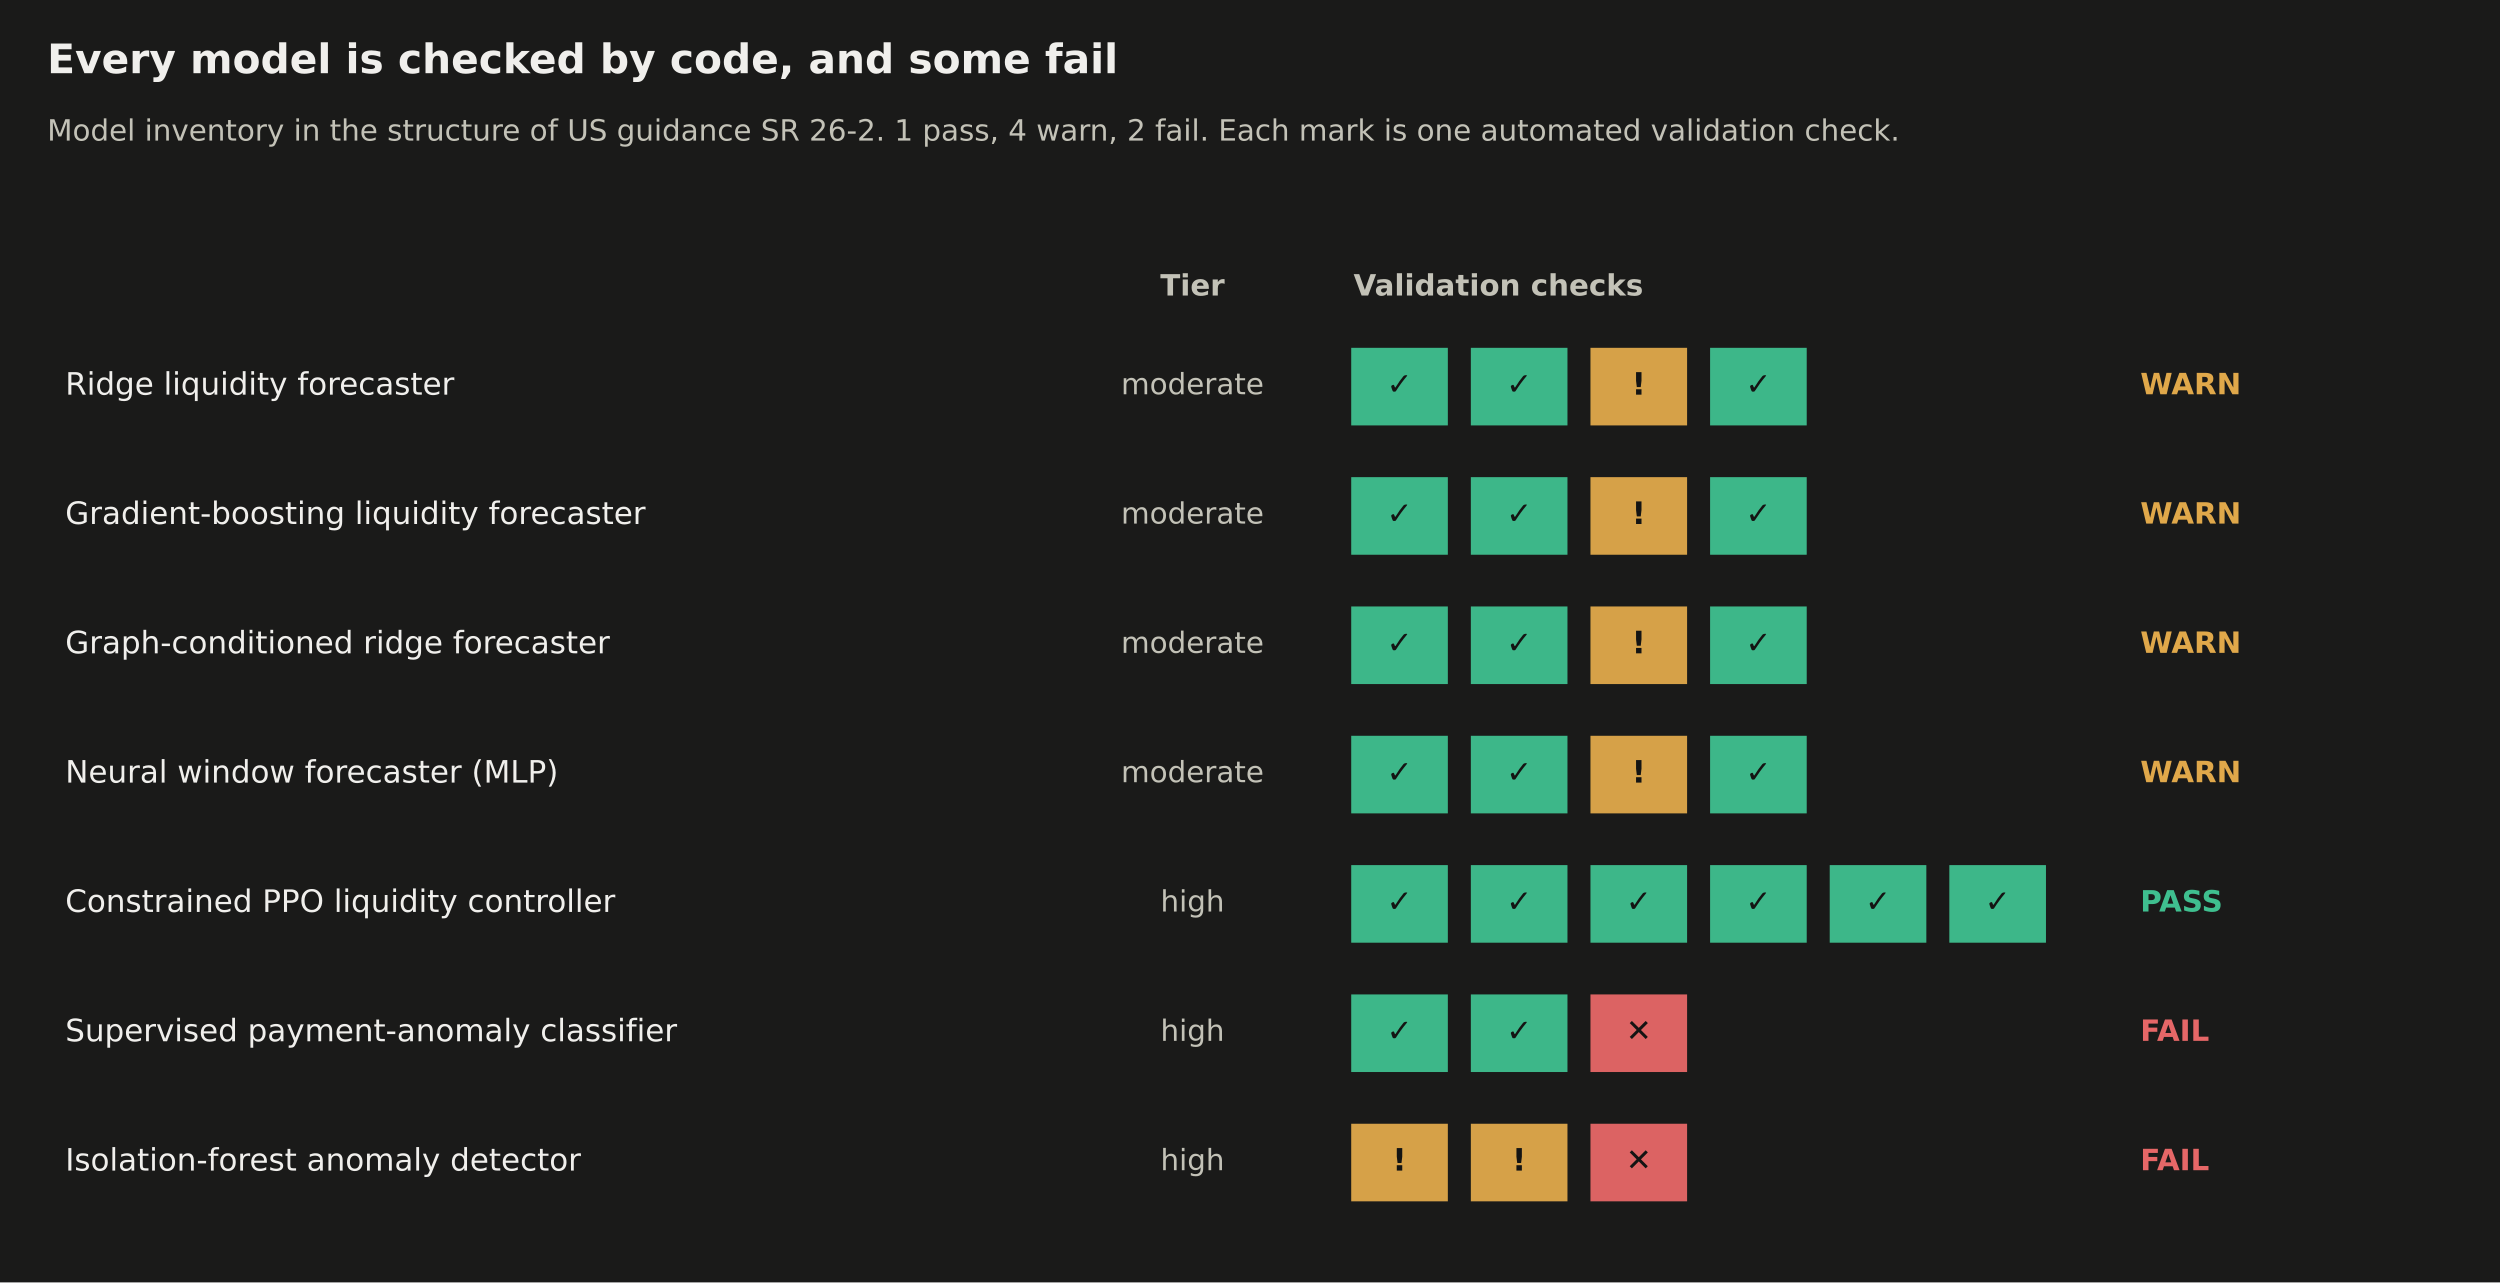
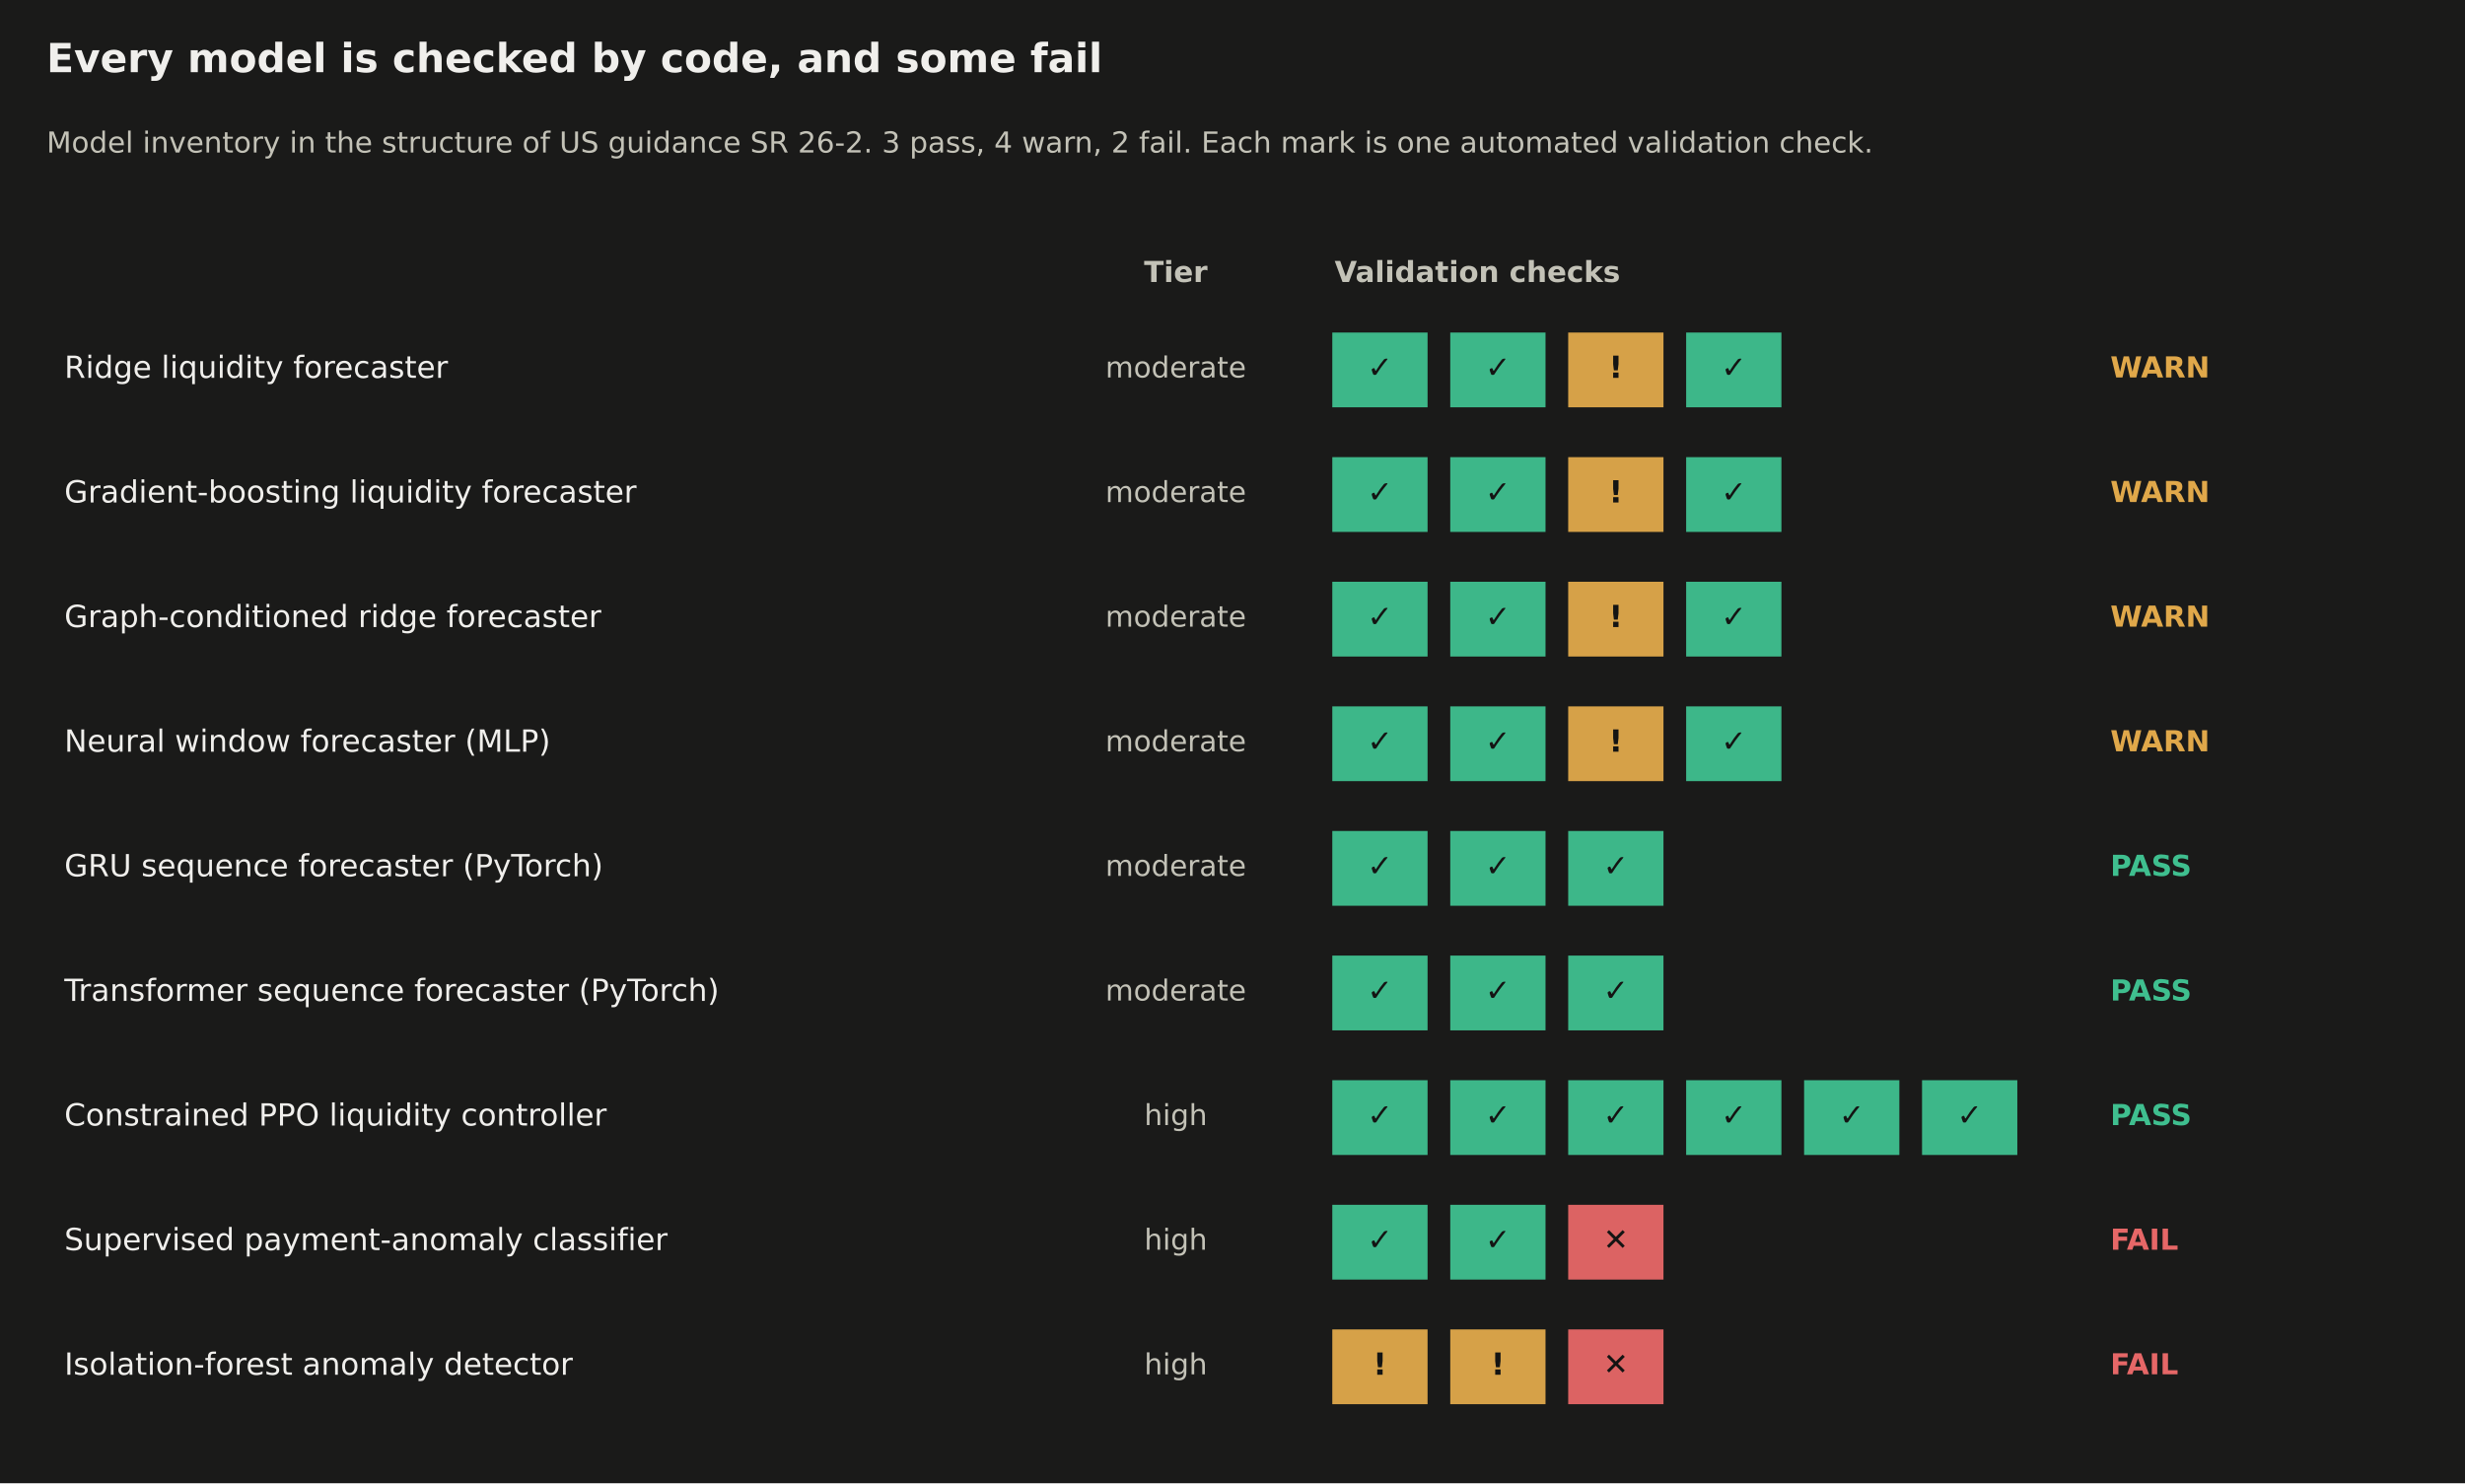
- <svg xmlns="http://www.w3.org/2000/svg" width="766.8pt" height="393.336pt" viewBox="0 0 766.8 393.336" version="1.1">
+ <svg xmlns="http://www.w3.org/2000/svg" width="766.8pt" height="461.376pt" viewBox="0 0 766.8 461.376" version="1.1">
  <defs>
    <style type="text/css">*{stroke-linejoin: round; stroke-linecap: butt}</style>
  </defs>
  <g id="figure_1">
    <g id="patch_1">
-       <path d="M 0 393.336  L 766.8 393.336  L 766.8 0  L 0 0  z " style="fill: #1a1a19" />
+       <path d="M 0 461.376  L 766.8 461.376  L 766.8 0  L 0 0  z " style="fill: #1a1a19" />
    </g>
    <g id="axes_1">
      <g id="patch_2">
-         <path d="M 12.96 380.376  L 753.84 380.376  L 753.84 74.952  L 12.96 74.952  z " style="fill: #1a1a19" />
+         <path d="M 12.96 448.416  L 753.84 448.416  L 753.84 72.432  L 12.96 72.432  z " style="fill: #1a1a19" />
      </g>
      <g id="matplotlib.axis_1" />
      <g id="matplotlib.axis_2" />
      <g id="patch_3">
-         <path d="M 414.446 130.484  L 444.082 130.484  L 444.082 106.684  L 414.446 106.684  z " clip-path="url(#pf57734ff7d)" style="fill: #3fbf8f; opacity: 0.95" />
+         <path d="M 414.446 126.698  L 444.082 126.698  L 444.082 103.441  L 414.446 103.441  z " clip-path="url(#p47820a5e8e)" style="fill: #3fbf8f; opacity: 0.95" />
      </g>
      <g id="patch_4">
-         <path d="M 451.138 130.484  L 480.773 130.484  L 480.773 106.684  L 451.138 106.684  z " clip-path="url(#pf57734ff7d)" style="fill: #3fbf8f; opacity: 0.95" />
+         <path d="M 451.138 126.698  L 480.773 126.698  L 480.773 103.441  L 451.138 103.441  z " clip-path="url(#p47820a5e8e)" style="fill: #3fbf8f; opacity: 0.95" />
      </g>
      <g id="patch_5">
-         <path d="M 487.829 130.484  L 517.464 130.484  L 517.464 106.684  L 487.829 106.684  z " clip-path="url(#pf57734ff7d)" style="fill: #e0a84a; opacity: 0.95" />
+         <path d="M 487.829 126.698  L 517.464 126.698  L 517.464 103.441  L 487.829 103.441  z " clip-path="url(#p47820a5e8e)" style="fill: #e0a84a; opacity: 0.95" />
      </g>
      <g id="patch_6">
-         <path d="M 524.52 130.484  L 554.155 130.484  L 554.155 106.684  L 524.52 106.684  z " clip-path="url(#pf57734ff7d)" style="fill: #3fbf8f; opacity: 0.95" />
+         <path d="M 524.52 126.698  L 554.155 126.698  L 554.155 103.441  L 524.52 103.441  z " clip-path="url(#p47820a5e8e)" style="fill: #3fbf8f; opacity: 0.95" />
      </g>
      <g id="patch_7">
-         <path d="M 414.446 170.149  L 444.082 170.149  L 444.082 146.35  L 414.446 146.35  z " clip-path="url(#pf57734ff7d)" style="fill: #3fbf8f; opacity: 0.95" />
+         <path d="M 414.446 165.459  L 444.082 165.459  L 444.082 142.202  L 414.446 142.202  z " clip-path="url(#p47820a5e8e)" style="fill: #3fbf8f; opacity: 0.95" />
      </g>
      <g id="patch_8">
-         <path d="M 451.138 170.149  L 480.773 170.149  L 480.773 146.35  L 451.138 146.35  z " clip-path="url(#pf57734ff7d)" style="fill: #3fbf8f; opacity: 0.95" />
+         <path d="M 451.138 165.459  L 480.773 165.459  L 480.773 142.202  L 451.138 142.202  z " clip-path="url(#p47820a5e8e)" style="fill: #3fbf8f; opacity: 0.95" />
      </g>
      <g id="patch_9">
-         <path d="M 487.829 170.149  L 517.464 170.149  L 517.464 146.35  L 487.829 146.35  z " clip-path="url(#pf57734ff7d)" style="fill: #e0a84a; opacity: 0.95" />
+         <path d="M 487.829 165.459  L 517.464 165.459  L 517.464 142.202  L 487.829 142.202  z " clip-path="url(#p47820a5e8e)" style="fill: #e0a84a; opacity: 0.95" />
      </g>
      <g id="patch_10">
-         <path d="M 524.52 170.149  L 554.155 170.149  L 554.155 146.35  L 524.52 146.35  z " clip-path="url(#pf57734ff7d)" style="fill: #3fbf8f; opacity: 0.95" />
+         <path d="M 524.52 165.459  L 554.155 165.459  L 554.155 142.202  L 524.52 142.202  z " clip-path="url(#p47820a5e8e)" style="fill: #3fbf8f; opacity: 0.95" />
      </g>
      <g id="patch_11">
-         <path d="M 414.446 209.815  L 444.082 209.815  L 444.082 186.015  L 414.446 186.015  z " clip-path="url(#pf57734ff7d)" style="fill: #3fbf8f; opacity: 0.95" />
+         <path d="M 414.446 204.22  L 444.082 204.22  L 444.082 180.963  L 414.446 180.963  z " clip-path="url(#p47820a5e8e)" style="fill: #3fbf8f; opacity: 0.95" />
      </g>
      <g id="patch_12">
-         <path d="M 451.138 209.815  L 480.773 209.815  L 480.773 186.015  L 451.138 186.015  z " clip-path="url(#pf57734ff7d)" style="fill: #3fbf8f; opacity: 0.95" />
+         <path d="M 451.138 204.22  L 480.773 204.22  L 480.773 180.963  L 451.138 180.963  z " clip-path="url(#p47820a5e8e)" style="fill: #3fbf8f; opacity: 0.95" />
      </g>
      <g id="patch_13">
-         <path d="M 487.829 209.815  L 517.464 209.815  L 517.464 186.015  L 487.829 186.015  z " clip-path="url(#pf57734ff7d)" style="fill: #e0a84a; opacity: 0.95" />
+         <path d="M 487.829 204.22  L 517.464 204.22  L 517.464 180.963  L 487.829 180.963  z " clip-path="url(#p47820a5e8e)" style="fill: #e0a84a; opacity: 0.95" />
      </g>
      <g id="patch_14">
-         <path d="M 524.52 209.815  L 554.155 209.815  L 554.155 186.015  L 524.52 186.015  z " clip-path="url(#pf57734ff7d)" style="fill: #3fbf8f; opacity: 0.95" />
+         <path d="M 524.52 204.22  L 554.155 204.22  L 554.155 180.963  L 524.52 180.963  z " clip-path="url(#p47820a5e8e)" style="fill: #3fbf8f; opacity: 0.95" />
      </g>
      <g id="patch_15">
-         <path d="M 414.446 249.48  L 444.082 249.48  L 444.082 225.681  L 414.446 225.681  z " clip-path="url(#pf57734ff7d)" style="fill: #3fbf8f; opacity: 0.95" />
+         <path d="M 414.446 242.981  L 444.082 242.981  L 444.082 219.725  L 414.446 219.725  z " clip-path="url(#p47820a5e8e)" style="fill: #3fbf8f; opacity: 0.95" />
      </g>
      <g id="patch_16">
-         <path d="M 451.138 249.48  L 480.773 249.48  L 480.773 225.681  L 451.138 225.681  z " clip-path="url(#pf57734ff7d)" style="fill: #3fbf8f; opacity: 0.95" />
+         <path d="M 451.138 242.981  L 480.773 242.981  L 480.773 219.725  L 451.138 219.725  z " clip-path="url(#p47820a5e8e)" style="fill: #3fbf8f; opacity: 0.95" />
      </g>
      <g id="patch_17">
-         <path d="M 487.829 249.48  L 517.464 249.48  L 517.464 225.681  L 487.829 225.681  z " clip-path="url(#pf57734ff7d)" style="fill: #e0a84a; opacity: 0.95" />
+         <path d="M 487.829 242.981  L 517.464 242.981  L 517.464 219.725  L 487.829 219.725  z " clip-path="url(#p47820a5e8e)" style="fill: #e0a84a; opacity: 0.95" />
      </g>
      <g id="patch_18">
-         <path d="M 524.52 249.48  L 554.155 249.48  L 554.155 225.681  L 524.52 225.681  z " clip-path="url(#pf57734ff7d)" style="fill: #3fbf8f; opacity: 0.95" />
+         <path d="M 524.52 242.981  L 554.155 242.981  L 554.155 219.725  L 524.52 219.725  z " clip-path="url(#p47820a5e8e)" style="fill: #3fbf8f; opacity: 0.95" />
      </g>
      <g id="patch_19">
-         <path d="M 414.446 289.145  L 444.082 289.145  L 444.082 265.346  L 414.446 265.346  z " clip-path="url(#pf57734ff7d)" style="fill: #3fbf8f; opacity: 0.95" />
+         <path d="M 414.446 281.743  L 444.082 281.743  L 444.082 258.486  L 414.446 258.486  z " clip-path="url(#p47820a5e8e)" style="fill: #3fbf8f; opacity: 0.95" />
      </g>
      <g id="patch_20">
-         <path d="M 451.138 289.145  L 480.773 289.145  L 480.773 265.346  L 451.138 265.346  z " clip-path="url(#pf57734ff7d)" style="fill: #3fbf8f; opacity: 0.95" />
+         <path d="M 451.138 281.743  L 480.773 281.743  L 480.773 258.486  L 451.138 258.486  z " clip-path="url(#p47820a5e8e)" style="fill: #3fbf8f; opacity: 0.95" />
      </g>
      <g id="patch_21">
-         <path d="M 487.829 289.145  L 517.464 289.145  L 517.464 265.346  L 487.829 265.346  z " clip-path="url(#pf57734ff7d)" style="fill: #3fbf8f; opacity: 0.95" />
+         <path d="M 487.829 281.743  L 517.464 281.743  L 517.464 258.486  L 487.829 258.486  z " clip-path="url(#p47820a5e8e)" style="fill: #3fbf8f; opacity: 0.95" />
      </g>
      <g id="patch_22">
-         <path d="M 524.52 289.145  L 554.155 289.145  L 554.155 265.346  L 524.52 265.346  z " clip-path="url(#pf57734ff7d)" style="fill: #3fbf8f; opacity: 0.95" />
+         <path d="M 414.446 320.504  L 444.082 320.504  L 444.082 297.247  L 414.446 297.247  z " clip-path="url(#p47820a5e8e)" style="fill: #3fbf8f; opacity: 0.95" />
      </g>
      <g id="patch_23">
-         <path d="M 561.211 289.145  L 590.846 289.145  L 590.846 265.346  L 561.211 265.346  z " clip-path="url(#pf57734ff7d)" style="fill: #3fbf8f; opacity: 0.95" />
+         <path d="M 451.138 320.504  L 480.773 320.504  L 480.773 297.247  L 451.138 297.247  z " clip-path="url(#p47820a5e8e)" style="fill: #3fbf8f; opacity: 0.95" />
      </g>
      <g id="patch_24">
-         <path d="M 597.902 289.145  L 627.538 289.145  L 627.538 265.346  L 597.902 265.346  z " clip-path="url(#pf57734ff7d)" style="fill: #3fbf8f; opacity: 0.95" />
+         <path d="M 487.829 320.504  L 517.464 320.504  L 517.464 297.247  L 487.829 297.247  z " clip-path="url(#p47820a5e8e)" style="fill: #3fbf8f; opacity: 0.95" />
      </g>
      <g id="patch_25">
-         <path d="M 414.446 328.811  L 444.082 328.811  L 444.082 305.012  L 414.446 305.012  z " clip-path="url(#pf57734ff7d)" style="fill: #3fbf8f; opacity: 0.95" />
+         <path d="M 414.446 359.265  L 444.082 359.265  L 444.082 336.008  L 414.446 336.008  z " clip-path="url(#p47820a5e8e)" style="fill: #3fbf8f; opacity: 0.95" />
      </g>
      <g id="patch_26">
-         <path d="M 451.138 328.811  L 480.773 328.811  L 480.773 305.012  L 451.138 305.012  z " clip-path="url(#pf57734ff7d)" style="fill: #3fbf8f; opacity: 0.95" />
+         <path d="M 451.138 359.265  L 480.773 359.265  L 480.773 336.008  L 451.138 336.008  z " clip-path="url(#p47820a5e8e)" style="fill: #3fbf8f; opacity: 0.95" />
      </g>
      <g id="patch_27">
-         <path d="M 487.829 328.811  L 517.464 328.811  L 517.464 305.012  L 487.829 305.012  z " clip-path="url(#pf57734ff7d)" style="fill: #e66767; opacity: 0.95" />
+         <path d="M 487.829 359.265  L 517.464 359.265  L 517.464 336.008  L 487.829 336.008  z " clip-path="url(#p47820a5e8e)" style="fill: #3fbf8f; opacity: 0.95" />
      </g>
      <g id="patch_28">
-         <path d="M 414.446 368.476  L 444.082 368.476  L 444.082 344.677  L 414.446 344.677  z " clip-path="url(#pf57734ff7d)" style="fill: #e0a84a; opacity: 0.95" />
+         <path d="M 524.52 359.265  L 554.155 359.265  L 554.155 336.008  L 524.52 336.008  z " clip-path="url(#p47820a5e8e)" style="fill: #3fbf8f; opacity: 0.95" />
      </g>
      <g id="patch_29">
-         <path d="M 451.138 368.476  L 480.773 368.476  L 480.773 344.677  L 451.138 344.677  z " clip-path="url(#pf57734ff7d)" style="fill: #e0a84a; opacity: 0.95" />
+         <path d="M 561.211 359.265  L 590.846 359.265  L 590.846 336.008  L 561.211 336.008  z " clip-path="url(#p47820a5e8e)" style="fill: #3fbf8f; opacity: 0.95" />
      </g>
      <g id="patch_30">
-         <path d="M 487.829 368.476  L 517.464 368.476  L 517.464 344.677  L 487.829 344.677  z " clip-path="url(#pf57734ff7d)" style="fill: #e66767; opacity: 0.95" />
+         <path d="M 597.902 359.265  L 627.538 359.265  L 627.538 336.008  L 597.902 336.008  z " clip-path="url(#p47820a5e8e)" style="fill: #3fbf8f; opacity: 0.95" />
+       </g>
+       <g id="patch_31">
+         <path d="M 414.446 398.026  L 444.082 398.026  L 444.082 374.77  L 414.446 374.77  z " clip-path="url(#p47820a5e8e)" style="fill: #3fbf8f; opacity: 0.95" />
+       </g>
+       <g id="patch_32">
+         <path d="M 451.138 398.026  L 480.773 398.026  L 480.773 374.77  L 451.138 374.77  z " clip-path="url(#p47820a5e8e)" style="fill: #3fbf8f; opacity: 0.95" />
+       </g>
+       <g id="patch_33">
+         <path d="M 487.829 398.026  L 517.464 398.026  L 517.464 374.77  L 487.829 374.77  z " clip-path="url(#p47820a5e8e)" style="fill: #e66767; opacity: 0.95" />
+       </g>
+       <g id="patch_34">
+         <path d="M 414.446 436.788  L 444.082 436.788  L 444.082 413.531  L 414.446 413.531  z " clip-path="url(#p47820a5e8e)" style="fill: #e0a84a; opacity: 0.95" />
+       </g>
+       <g id="patch_35">
+         <path d="M 451.138 436.788  L 480.773 436.788  L 480.773 413.531  L 451.138 413.531  z " clip-path="url(#p47820a5e8e)" style="fill: #e0a84a; opacity: 0.95" />
+       </g>
+       <g id="patch_36">
+         <path d="M 487.829 436.788  L 517.464 436.788  L 517.464 413.531  L 487.829 413.531  z " clip-path="url(#p47820a5e8e)" style="fill: #e66767; opacity: 0.95" />
      </g>
      <g id="text_1">
-         <text style="font-size: 9.5px; font-family: 'DejaVu Sans'; text-anchor: start; fill: #f0efec" x="20.016" y="121.052" transform="rotate(-0 20.016 121.0521)">Ridge liquidity forecaster</text>
+         <text style="font-size: 9.5px; font-family: 'DejaVu Sans'; text-anchor: start; fill: #f0efec" x="20.016" y="117.538" transform="rotate(-0 20.016 117.5375)">Ridge liquidity forecaster</text>
      </g>
      <g id="text_2">
-         <text style="font-size: 9px; font-family: 'DejaVu Sans'; text-anchor: middle; fill: #c3c2b7" x="365.76" y="120.922" transform="rotate(-0 365.76 120.9222)">moderate</text>
+         <text style="font-size: 9px; font-family: 'DejaVu Sans'; text-anchor: middle; fill: #c3c2b7" x="365.76" y="117.408" transform="rotate(-0 365.76 117.4076)">moderate</text>
      </g>
      <g id="text_3">
-         <text style="font-weight: 700; font-size: 9.5px; font-family: 'DejaVu Sans'; text-anchor: middle; fill: #141413" x="429.264" y="121.052" transform="rotate(-0 429.264 121.0518)">✓</text>
+         <text style="font-weight: 700; font-size: 9.5px; font-family: 'DejaVu Sans'; text-anchor: middle; fill: #141413" x="429.264" y="117.537" transform="rotate(-0 429.264 117.5371)">✓</text>
      </g>
      <g id="text_4">
-         <text style="font-weight: 700; font-size: 9.5px; font-family: 'DejaVu Sans'; text-anchor: middle; fill: #141413" x="465.955" y="121.052" transform="rotate(-0 465.9552 121.0518)">✓</text>
+         <text style="font-weight: 700; font-size: 9.5px; font-family: 'DejaVu Sans'; text-anchor: middle; fill: #141413" x="465.955" y="117.537" transform="rotate(-0 465.9552 117.5371)">✓</text>
      </g>
      <g id="text_5">
-         <text style="font-weight: 700; font-size: 9.5px; font-family: 'DejaVu Sans'; text-anchor: middle; fill: #141413" x="502.646" y="121.052" transform="rotate(-0 502.6464 121.0518)">!</text>
+         <text style="font-weight: 700; font-size: 9.5px; font-family: 'DejaVu Sans'; text-anchor: middle; fill: #141413" x="502.646" y="117.537" transform="rotate(-0 502.6464 117.5371)">!</text>
      </g>
      <g id="text_6">
-         <text style="font-weight: 700; font-size: 9.5px; font-family: 'DejaVu Sans'; text-anchor: middle; fill: #141413" x="539.338" y="121.052" transform="rotate(-0 539.3376 121.0518)">✓</text>
+         <text style="font-weight: 700; font-size: 9.5px; font-family: 'DejaVu Sans'; text-anchor: middle; fill: #141413" x="539.338" y="117.537" transform="rotate(-0 539.3376 117.5371)">✓</text>
      </g>
      <g id="text_7">
-         <text style="font-weight: 700; font-size: 9px; font-family: 'DejaVu Sans'; text-anchor: start; fill: #e0a84a" x="656.467" y="120.922" transform="rotate(-0 656.4672 120.9219)">WARN</text>
+         <text style="font-weight: 700; font-size: 9px; font-family: 'DejaVu Sans'; text-anchor: start; fill: #e0a84a" x="656.467" y="117.407" transform="rotate(-0 656.4672 117.4073)">WARN</text>
      </g>
      <g id="text_8">
-         <text style="font-size: 9.5px; font-family: 'DejaVu Sans'; text-anchor: start; fill: #f0efec" x="20.016" y="160.718" transform="rotate(-0 20.016 160.7176)">Gradient-boosting liquidity forecaster</text>
+         <text style="font-size: 9.5px; font-family: 'DejaVu Sans'; text-anchor: start; fill: #f0efec" x="20.016" y="156.299" transform="rotate(-0 20.016 156.2987)">Gradient-boosting liquidity forecaster</text>
      </g>
      <g id="text_9">
-         <text style="font-size: 9px; font-family: 'DejaVu Sans'; text-anchor: middle; fill: #c3c2b7" x="365.76" y="160.588" transform="rotate(-0 365.76 160.5877)">moderate</text>
+         <text style="font-size: 9px; font-family: 'DejaVu Sans'; text-anchor: middle; fill: #c3c2b7" x="365.76" y="156.169" transform="rotate(-0 365.76 156.1688)">moderate</text>
      </g>
      <g id="text_10">
-         <text style="font-weight: 700; font-size: 9.5px; font-family: 'DejaVu Sans'; text-anchor: middle; fill: #141413" x="429.264" y="160.717" transform="rotate(-0 429.264 160.7172)">✓</text>
+         <text style="font-weight: 700; font-size: 9.5px; font-family: 'DejaVu Sans'; text-anchor: middle; fill: #141413" x="429.264" y="156.298" transform="rotate(-0 429.264 156.2984)">✓</text>
      </g>
      <g id="text_11">
-         <text style="font-weight: 700; font-size: 9.5px; font-family: 'DejaVu Sans'; text-anchor: middle; fill: #141413" x="465.955" y="160.717" transform="rotate(-0 465.9552 160.7172)">✓</text>
+         <text style="font-weight: 700; font-size: 9.5px; font-family: 'DejaVu Sans'; text-anchor: middle; fill: #141413" x="465.955" y="156.298" transform="rotate(-0 465.9552 156.2984)">✓</text>
      </g>
      <g id="text_12">
-         <text style="font-weight: 700; font-size: 9.5px; font-family: 'DejaVu Sans'; text-anchor: middle; fill: #141413" x="502.646" y="160.717" transform="rotate(-0 502.6464 160.7172)">!</text>
+         <text style="font-weight: 700; font-size: 9.5px; font-family: 'DejaVu Sans'; text-anchor: middle; fill: #141413" x="502.646" y="156.298" transform="rotate(-0 502.6464 156.2984)">!</text>
      </g>
      <g id="text_13">
-         <text style="font-weight: 700; font-size: 9.5px; font-family: 'DejaVu Sans'; text-anchor: middle; fill: #141413" x="539.338" y="160.717" transform="rotate(-0 539.3376 160.7172)">✓</text>
+         <text style="font-weight: 700; font-size: 9.5px; font-family: 'DejaVu Sans'; text-anchor: middle; fill: #141413" x="539.338" y="156.298" transform="rotate(-0 539.3376 156.2984)">✓</text>
      </g>
      <g id="text_14">
-         <text style="font-weight: 700; font-size: 9px; font-family: 'DejaVu Sans'; text-anchor: start; fill: #e0a84a" x="656.467" y="160.587" transform="rotate(-0 656.4672 160.5873)">WARN</text>
+         <text style="font-weight: 700; font-size: 9px; font-family: 'DejaVu Sans'; text-anchor: start; fill: #e0a84a" x="656.467" y="156.168" transform="rotate(-0 656.4672 156.1685)">WARN</text>
      </g>
      <g id="text_15">
-         <text style="font-size: 9.5px; font-family: 'DejaVu Sans'; text-anchor: start; fill: #f0efec" x="20.016" y="200.383" transform="rotate(-0 20.016 200.3831)">Graph-conditioned ridge forecaster</text>
+         <text style="font-size: 9.5px; font-family: 'DejaVu Sans'; text-anchor: start; fill: #f0efec" x="20.016" y="195.06" transform="rotate(-0 20.016 195.06)">Graph-conditioned ridge forecaster</text>
      </g>
      <g id="text_16">
-         <text style="font-size: 9px; font-family: 'DejaVu Sans'; text-anchor: middle; fill: #c3c2b7" x="365.76" y="200.253" transform="rotate(-0 365.76 200.2532)">moderate</text>
+         <text style="font-size: 9px; font-family: 'DejaVu Sans'; text-anchor: middle; fill: #c3c2b7" x="365.76" y="194.93" transform="rotate(-0 365.76 194.9301)">moderate</text>
      </g>
      <g id="text_17">
-         <text style="font-weight: 700; font-size: 9.5px; font-family: 'DejaVu Sans'; text-anchor: middle; fill: #141413" x="429.264" y="200.383" transform="rotate(-0 429.264 200.3827)">✓</text>
+         <text style="font-weight: 700; font-size: 9.5px; font-family: 'DejaVu Sans'; text-anchor: middle; fill: #141413" x="429.264" y="195.06" transform="rotate(-0 429.264 195.0596)">✓</text>
      </g>
      <g id="text_18">
-         <text style="font-weight: 700; font-size: 9.5px; font-family: 'DejaVu Sans'; text-anchor: middle; fill: #141413" x="465.955" y="200.383" transform="rotate(-0 465.9552 200.3827)">✓</text>
+         <text style="font-weight: 700; font-size: 9.5px; font-family: 'DejaVu Sans'; text-anchor: middle; fill: #141413" x="465.955" y="195.06" transform="rotate(-0 465.9552 195.0596)">✓</text>
      </g>
      <g id="text_19">
-         <text style="font-weight: 700; font-size: 9.5px; font-family: 'DejaVu Sans'; text-anchor: middle; fill: #141413" x="502.646" y="200.383" transform="rotate(-0 502.6464 200.3827)">!</text>
+         <text style="font-weight: 700; font-size: 9.5px; font-family: 'DejaVu Sans'; text-anchor: middle; fill: #141413" x="502.646" y="195.06" transform="rotate(-0 502.6464 195.0596)">!</text>
      </g>
      <g id="text_20">
-         <text style="font-weight: 700; font-size: 9.5px; font-family: 'DejaVu Sans'; text-anchor: middle; fill: #141413" x="539.338" y="200.383" transform="rotate(-0 539.3376 200.3827)">✓</text>
+         <text style="font-weight: 700; font-size: 9.5px; font-family: 'DejaVu Sans'; text-anchor: middle; fill: #141413" x="539.338" y="195.06" transform="rotate(-0 539.3376 195.0596)">✓</text>
      </g>
      <g id="text_21">
-         <text style="font-weight: 700; font-size: 9px; font-family: 'DejaVu Sans'; text-anchor: start; fill: #e0a84a" x="656.467" y="200.253" transform="rotate(-0 656.4672 200.2528)">WARN</text>
+         <text style="font-weight: 700; font-size: 9px; font-family: 'DejaVu Sans'; text-anchor: start; fill: #e0a84a" x="656.467" y="194.93" transform="rotate(-0 656.4672 194.9297)">WARN</text>
      </g>
      <g id="text_22">
-         <text style="font-size: 9.5px; font-family: 'DejaVu Sans'; text-anchor: start; fill: #f0efec" x="20.016" y="240.049" transform="rotate(-0 20.016 240.0485)">Neural window forecaster (MLP)</text>
+         <text style="font-size: 9.5px; font-family: 'DejaVu Sans'; text-anchor: start; fill: #f0efec" x="20.016" y="233.821" transform="rotate(-0 20.016 233.8212)">Neural window forecaster (MLP)</text>
      </g>
      <g id="text_23">
-         <text style="font-size: 9px; font-family: 'DejaVu Sans'; text-anchor: middle; fill: #c3c2b7" x="365.76" y="239.919" transform="rotate(-0 365.76 239.9186)">moderate</text>
+         <text style="font-size: 9px; font-family: 'DejaVu Sans'; text-anchor: middle; fill: #c3c2b7" x="365.76" y="233.691" transform="rotate(-0 365.76 233.6913)">moderate</text>
      </g>
      <g id="text_24">
-         <text style="font-weight: 700; font-size: 9.5px; font-family: 'DejaVu Sans'; text-anchor: middle; fill: #141413" x="429.264" y="240.048" transform="rotate(-0 429.264 240.0481)">✓</text>
+         <text style="font-weight: 700; font-size: 9.5px; font-family: 'DejaVu Sans'; text-anchor: middle; fill: #141413" x="429.264" y="233.821" transform="rotate(-0 429.264 233.8208)">✓</text>
      </g>
      <g id="text_25">
-         <text style="font-weight: 700; font-size: 9.5px; font-family: 'DejaVu Sans'; text-anchor: middle; fill: #141413" x="465.955" y="240.048" transform="rotate(-0 465.9552 240.0481)">✓</text>
+         <text style="font-weight: 700; font-size: 9.5px; font-family: 'DejaVu Sans'; text-anchor: middle; fill: #141413" x="465.955" y="233.821" transform="rotate(-0 465.9552 233.8208)">✓</text>
      </g>
      <g id="text_26">
-         <text style="font-weight: 700; font-size: 9.5px; font-family: 'DejaVu Sans'; text-anchor: middle; fill: #141413" x="502.646" y="240.048" transform="rotate(-0 502.6464 240.0481)">!</text>
+         <text style="font-weight: 700; font-size: 9.5px; font-family: 'DejaVu Sans'; text-anchor: middle; fill: #141413" x="502.646" y="233.821" transform="rotate(-0 502.6464 233.8208)">!</text>
      </g>
      <g id="text_27">
-         <text style="font-weight: 700; font-size: 9.5px; font-family: 'DejaVu Sans'; text-anchor: middle; fill: #141413" x="539.338" y="240.048" transform="rotate(-0 539.3376 240.0481)">✓</text>
+         <text style="font-weight: 700; font-size: 9.5px; font-family: 'DejaVu Sans'; text-anchor: middle; fill: #141413" x="539.338" y="233.821" transform="rotate(-0 539.3376 233.8208)">✓</text>
      </g>
      <g id="text_28">
-         <text style="font-weight: 700; font-size: 9px; font-family: 'DejaVu Sans'; text-anchor: start; fill: #e0a84a" x="656.467" y="239.918" transform="rotate(-0 656.4672 239.9183)">WARN</text>
+         <text style="font-weight: 700; font-size: 9px; font-family: 'DejaVu Sans'; text-anchor: start; fill: #e0a84a" x="656.467" y="233.691" transform="rotate(-0 656.4672 233.691)">WARN</text>
      </g>
      <g id="text_29">
-         <text style="font-size: 9.5px; font-family: 'DejaVu Sans'; text-anchor: start; fill: #f0efec" x="20.016" y="279.714" transform="rotate(-0 20.016 279.714)">Constrained PPO liquidity controller</text>
+         <text style="font-size: 9.5px; font-family: 'DejaVu Sans'; text-anchor: start; fill: #f0efec" x="20.016" y="272.582" transform="rotate(-0 20.016 272.5825)">GRU sequence forecaster (PyTorch)</text>
      </g>
      <g id="text_30">
-         <text style="font-size: 9px; font-family: 'DejaVu Sans'; text-anchor: middle; fill: #c3c2b7" x="365.76" y="279.584" transform="rotate(-0 365.76 279.5841)">high</text>
+         <text style="font-size: 9px; font-family: 'DejaVu Sans'; text-anchor: middle; fill: #c3c2b7" x="365.76" y="272.453" transform="rotate(-0 365.76 272.4526)">moderate</text>
      </g>
      <g id="text_31">
-         <text style="font-weight: 700; font-size: 9.5px; font-family: 'DejaVu Sans'; text-anchor: middle; fill: #141413" x="429.264" y="279.714" transform="rotate(-0 429.264 279.7136)">✓</text>
+         <text style="font-weight: 700; font-size: 9.5px; font-family: 'DejaVu Sans'; text-anchor: middle; fill: #141413" x="429.264" y="272.582" transform="rotate(-0 429.264 272.5821)">✓</text>
      </g>
      <g id="text_32">
-         <text style="font-weight: 700; font-size: 9.5px; font-family: 'DejaVu Sans'; text-anchor: middle; fill: #141413" x="465.955" y="279.714" transform="rotate(-0 465.9552 279.7136)">✓</text>
+         <text style="font-weight: 700; font-size: 9.5px; font-family: 'DejaVu Sans'; text-anchor: middle; fill: #141413" x="465.955" y="272.582" transform="rotate(-0 465.9552 272.5821)">✓</text>
      </g>
      <g id="text_33">
-         <text style="font-weight: 700; font-size: 9.5px; font-family: 'DejaVu Sans'; text-anchor: middle; fill: #141413" x="502.646" y="279.714" transform="rotate(-0 502.6464 279.7136)">✓</text>
+         <text style="font-weight: 700; font-size: 9.5px; font-family: 'DejaVu Sans'; text-anchor: middle; fill: #141413" x="502.646" y="272.582" transform="rotate(-0 502.6464 272.5821)">✓</text>
      </g>
      <g id="text_34">
-         <text style="font-weight: 700; font-size: 9.5px; font-family: 'DejaVu Sans'; text-anchor: middle; fill: #141413" x="539.338" y="279.714" transform="rotate(-0 539.3376 279.7136)">✓</text>
+         <text style="font-weight: 700; font-size: 9px; font-family: 'DejaVu Sans'; text-anchor: start; fill: #3fbf8f" x="656.467" y="272.452" transform="rotate(-0 656.4672 272.4522)">PASS</text>
      </g>
      <g id="text_35">
-         <text style="font-weight: 700; font-size: 9.5px; font-family: 'DejaVu Sans'; text-anchor: middle; fill: #141413" x="576.029" y="279.714" transform="rotate(-0 576.0288 279.7136)">✓</text>
+         <text style="font-size: 9.5px; font-family: 'DejaVu Sans'; text-anchor: start; fill: #f0efec" x="20.016" y="311.344" transform="rotate(-0 20.016 311.3437)">Transformer sequence forecaster (PyTorch)</text>
      </g>
      <g id="text_36">
-         <text style="font-weight: 700; font-size: 9.5px; font-family: 'DejaVu Sans'; text-anchor: middle; fill: #141413" x="612.72" y="279.714" transform="rotate(-0 612.72 279.7136)">✓</text>
+         <text style="font-size: 9px; font-family: 'DejaVu Sans'; text-anchor: middle; fill: #c3c2b7" x="365.76" y="311.214" transform="rotate(-0 365.76 311.2138)">moderate</text>
      </g>
      <g id="text_37">
-         <text style="font-weight: 700; font-size: 9px; font-family: 'DejaVu Sans'; text-anchor: start; fill: #3fbf8f" x="656.467" y="279.584" transform="rotate(-0 656.4672 279.5837)">PASS</text>
+         <text style="font-weight: 700; font-size: 9.5px; font-family: 'DejaVu Sans'; text-anchor: middle; fill: #141413" x="429.264" y="311.343" transform="rotate(-0 429.264 311.3433)">✓</text>
      </g>
      <g id="text_38">
-         <text style="font-size: 9.5px; font-family: 'DejaVu Sans'; text-anchor: start; fill: #f0efec" x="20.016" y="319.379" transform="rotate(-0 20.016 319.3794)">Supervised payment-anomaly classifier</text>
+         <text style="font-weight: 700; font-size: 9.5px; font-family: 'DejaVu Sans'; text-anchor: middle; fill: #141413" x="465.955" y="311.343" transform="rotate(-0 465.9552 311.3433)">✓</text>
      </g>
      <g id="text_39">
-         <text style="font-size: 9px; font-family: 'DejaVu Sans'; text-anchor: middle; fill: #c3c2b7" x="365.76" y="319.25" transform="rotate(-0 365.76 319.2495)">high</text>
+         <text style="font-weight: 700; font-size: 9.5px; font-family: 'DejaVu Sans'; text-anchor: middle; fill: #141413" x="502.646" y="311.343" transform="rotate(-0 502.6464 311.3433)">✓</text>
      </g>
      <g id="text_40">
-         <text style="font-weight: 700; font-size: 9.5px; font-family: 'DejaVu Sans'; text-anchor: middle; fill: #141413" x="429.264" y="319.379" transform="rotate(-0 429.264 319.379)">✓</text>
+         <text style="font-weight: 700; font-size: 9px; font-family: 'DejaVu Sans'; text-anchor: start; fill: #3fbf8f" x="656.467" y="311.213" transform="rotate(-0 656.4672 311.2134)">PASS</text>
      </g>
      <g id="text_41">
-         <text style="font-weight: 700; font-size: 9.5px; font-family: 'DejaVu Sans'; text-anchor: middle; fill: #141413" x="465.955" y="319.379" transform="rotate(-0 465.9552 319.379)">✓</text>
+         <text style="font-size: 9.5px; font-family: 'DejaVu Sans'; text-anchor: start; fill: #f0efec" x="20.016" y="350.105" transform="rotate(-0 20.016 350.1049)">Constrained PPO liquidity controller</text>
      </g>
      <g id="text_42">
-         <text style="font-weight: 700; font-size: 9.5px; font-family: 'DejaVu Sans'; text-anchor: middle; fill: #141413" x="502.646" y="319.379" transform="rotate(-0 502.6464 319.379)">✕</text>
+         <text style="font-size: 9px; font-family: 'DejaVu Sans'; text-anchor: middle; fill: #c3c2b7" x="365.76" y="349.975" transform="rotate(-0 365.76 349.975)">high</text>
      </g>
      <g id="text_43">
-         <text style="font-weight: 700; font-size: 9px; font-family: 'DejaVu Sans'; text-anchor: start; fill: #e66767" x="656.467" y="319.249" transform="rotate(-0 656.4672 319.2492)">FAIL</text>
+         <text style="font-weight: 700; font-size: 9.5px; font-family: 'DejaVu Sans'; text-anchor: middle; fill: #141413" x="429.264" y="350.105" transform="rotate(-0 429.264 350.1046)">✓</text>
      </g>
      <g id="text_44">
-         <text style="font-size: 9.5px; font-family: 'DejaVu Sans'; text-anchor: start; fill: #f0efec" x="20.016" y="359.045" transform="rotate(-0 20.016 359.0449)">Isolation-forest anomaly detector</text>
+         <text style="font-weight: 700; font-size: 9.5px; font-family: 'DejaVu Sans'; text-anchor: middle; fill: #141413" x="465.955" y="350.105" transform="rotate(-0 465.9552 350.1046)">✓</text>
      </g>
      <g id="text_45">
-         <text style="font-size: 9px; font-family: 'DejaVu Sans'; text-anchor: middle; fill: #c3c2b7" x="365.76" y="358.915" transform="rotate(-0 365.76 358.915)">high</text>
+         <text style="font-weight: 700; font-size: 9.5px; font-family: 'DejaVu Sans'; text-anchor: middle; fill: #141413" x="502.646" y="350.105" transform="rotate(-0 502.6464 350.1046)">✓</text>
      </g>
      <g id="text_46">
-         <text style="font-weight: 700; font-size: 9.5px; font-family: 'DejaVu Sans'; text-anchor: middle; fill: #141413" x="429.264" y="359.045" transform="rotate(-0 429.264 359.0445)">!</text>
+         <text style="font-weight: 700; font-size: 9.5px; font-family: 'DejaVu Sans'; text-anchor: middle; fill: #141413" x="539.338" y="350.105" transform="rotate(-0 539.3376 350.1046)">✓</text>
      </g>
      <g id="text_47">
-         <text style="font-weight: 700; font-size: 9.5px; font-family: 'DejaVu Sans'; text-anchor: middle; fill: #141413" x="465.955" y="359.045" transform="rotate(-0 465.9552 359.0445)">!</text>
+         <text style="font-weight: 700; font-size: 9.5px; font-family: 'DejaVu Sans'; text-anchor: middle; fill: #141413" x="576.029" y="350.105" transform="rotate(-0 576.0288 350.1046)">✓</text>
      </g>
      <g id="text_48">
-         <text style="font-weight: 700; font-size: 9.5px; font-family: 'DejaVu Sans'; text-anchor: middle; fill: #141413" x="502.646" y="359.045" transform="rotate(-0 502.6464 359.0445)">✕</text>
+         <text style="font-weight: 700; font-size: 9.5px; font-family: 'DejaVu Sans'; text-anchor: middle; fill: #141413" x="612.72" y="350.105" transform="rotate(-0 612.72 350.1046)">✓</text>
      </g>
      <g id="text_49">
-         <text style="font-weight: 700; font-size: 9px; font-family: 'DejaVu Sans'; text-anchor: start; fill: #e66767" x="656.467" y="358.915" transform="rotate(-0 656.4672 358.9146)">FAIL</text>
+         <text style="font-weight: 700; font-size: 9px; font-family: 'DejaVu Sans'; text-anchor: start; fill: #3fbf8f" x="656.467" y="349.975" transform="rotate(-0 656.4672 349.9747)">PASS</text>
      </g>
      <g id="text_50">
-         <text style="font-weight: 700; font-size: 9px; font-family: 'DejaVu Sans'; text-anchor: middle; fill: #c3c2b7" x="365.76" y="90.639" transform="rotate(-0 365.76 90.63935)">Tier</text>
+         <text style="font-size: 9.5px; font-family: 'DejaVu Sans'; text-anchor: start; fill: #f0efec" x="20.016" y="388.866" transform="rotate(-0 20.016 388.8662)">Supervised payment-anomaly classifier</text>
      </g>
      <g id="text_51">
-         <text style="font-weight: 700; font-size: 9px; font-family: 'DejaVu Sans'; text-anchor: start; fill: #c3c2b7" x="415.152" y="90.639" transform="rotate(-0 415.152 90.63935)">Validation checks</text>
+         <text style="font-size: 9px; font-family: 'DejaVu Sans'; text-anchor: middle; fill: #c3c2b7" x="365.76" y="388.736" transform="rotate(-0 365.76 388.7363)">high</text>
+       </g>
+       <g id="text_52">
+         <text style="font-weight: 700; font-size: 9.5px; font-family: 'DejaVu Sans'; text-anchor: middle; fill: #141413" x="429.264" y="388.866" transform="rotate(-0 429.264 388.8658)">✓</text>
+       </g>
+       <g id="text_53">
+         <text style="font-weight: 700; font-size: 9.5px; font-family: 'DejaVu Sans'; text-anchor: middle; fill: #141413" x="465.955" y="388.866" transform="rotate(-0 465.9552 388.8658)">✓</text>
+       </g>
+       <g id="text_54">
+         <text style="font-weight: 700; font-size: 9.5px; font-family: 'DejaVu Sans'; text-anchor: middle; fill: #141413" x="502.646" y="388.866" transform="rotate(-0 502.6464 388.8658)">✕</text>
+       </g>
+       <g id="text_55">
+         <text style="font-weight: 700; font-size: 9px; font-family: 'DejaVu Sans'; text-anchor: start; fill: #e66767" x="656.467" y="388.736" transform="rotate(-0 656.4672 388.7359)">FAIL</text>
+       </g>
+       <g id="text_56">
+         <text style="font-size: 9.5px; font-family: 'DejaVu Sans'; text-anchor: start; fill: #f0efec" x="20.016" y="427.627" transform="rotate(-0 20.016 427.6274)">Isolation-forest anomaly detector</text>
+       </g>
+       <g id="text_57">
+         <text style="font-size: 9px; font-family: 'DejaVu Sans'; text-anchor: middle; fill: #c3c2b7" x="365.76" y="427.498" transform="rotate(-0 365.76 427.4975)">high</text>
+       </g>
+       <g id="text_58">
+         <text style="font-weight: 700; font-size: 9.5px; font-family: 'DejaVu Sans'; text-anchor: middle; fill: #141413" x="429.264" y="427.627" transform="rotate(-0 429.264 427.627)">!</text>
+       </g>
+       <g id="text_59">
+         <text style="font-weight: 700; font-size: 9.5px; font-family: 'DejaVu Sans'; text-anchor: middle; fill: #141413" x="465.955" y="427.627" transform="rotate(-0 465.9552 427.627)">!</text>
+       </g>
+       <g id="text_60">
+         <text style="font-weight: 700; font-size: 9.5px; font-family: 'DejaVu Sans'; text-anchor: middle; fill: #141413" x="502.646" y="427.627" transform="rotate(-0 502.6464 427.627)">✕</text>
+       </g>
+       <g id="text_61">
+         <text style="font-weight: 700; font-size: 9px; font-family: 'DejaVu Sans'; text-anchor: start; fill: #e66767" x="656.467" y="427.497" transform="rotate(-0 656.4672 427.4971)">FAIL</text>
+       </g>
+       <g id="text_62">
+         <text style="font-weight: 700; font-size: 9px; font-family: 'DejaVu Sans'; text-anchor: middle; fill: #c3c2b7" x="365.76" y="87.712" transform="rotate(-0 365.76 87.71245)">Tier</text>
+       </g>
+       <g id="text_63">
+         <text style="font-weight: 700; font-size: 9px; font-family: 'DejaVu Sans'; text-anchor: start; fill: #c3c2b7" x="415.152" y="87.712" transform="rotate(-0 415.152 87.71245)">Validation checks</text>
      </g>
    </g>
-     <g id="text_52">
+     <g id="text_64">
      <text style="font-weight: 700; font-size: 12.5px; font-family: 'DejaVu Sans'; text-anchor: start; fill: #f0efec" x="14.472" y="22.458" transform="rotate(-0 14.472 22.45805)">Every model is checked by code, and some fail</text>
    </g>
-     <g id="text_53">
-       <text style="font-size: 9px; font-family: 'DejaVu Sans'; text-anchor: start; fill: #c3c2b7" x="14.472" y="43.127" transform="rotate(-0 14.472 43.12659)">Model inventory in the structure of US guidance SR 26-2. 1 pass, 4 warn, 2 fail. Each mark is one automated validation check.</text>
+     <g id="text_65">
+       <text style="font-size: 9px; font-family: 'DejaVu Sans'; text-anchor: start; fill: #c3c2b7" x="14.472" y="47.447" transform="rotate(-0 14.472 47.44659)">Model inventory in the structure of US guidance SR 26-2. 3 pass, 4 warn, 2 fail. Each mark is one automated validation check.</text>
    </g>
  </g>
  <defs>
-     <clipPath id="pf57734ff7d">
-       <rect x="12.96" y="74.952" width="740.88" height="305.424" />
+     <clipPath id="p47820a5e8e">
+       <rect x="12.96" y="72.432" width="740.88" height="375.984" />
    </clipPath>
  </defs>
</svg>
